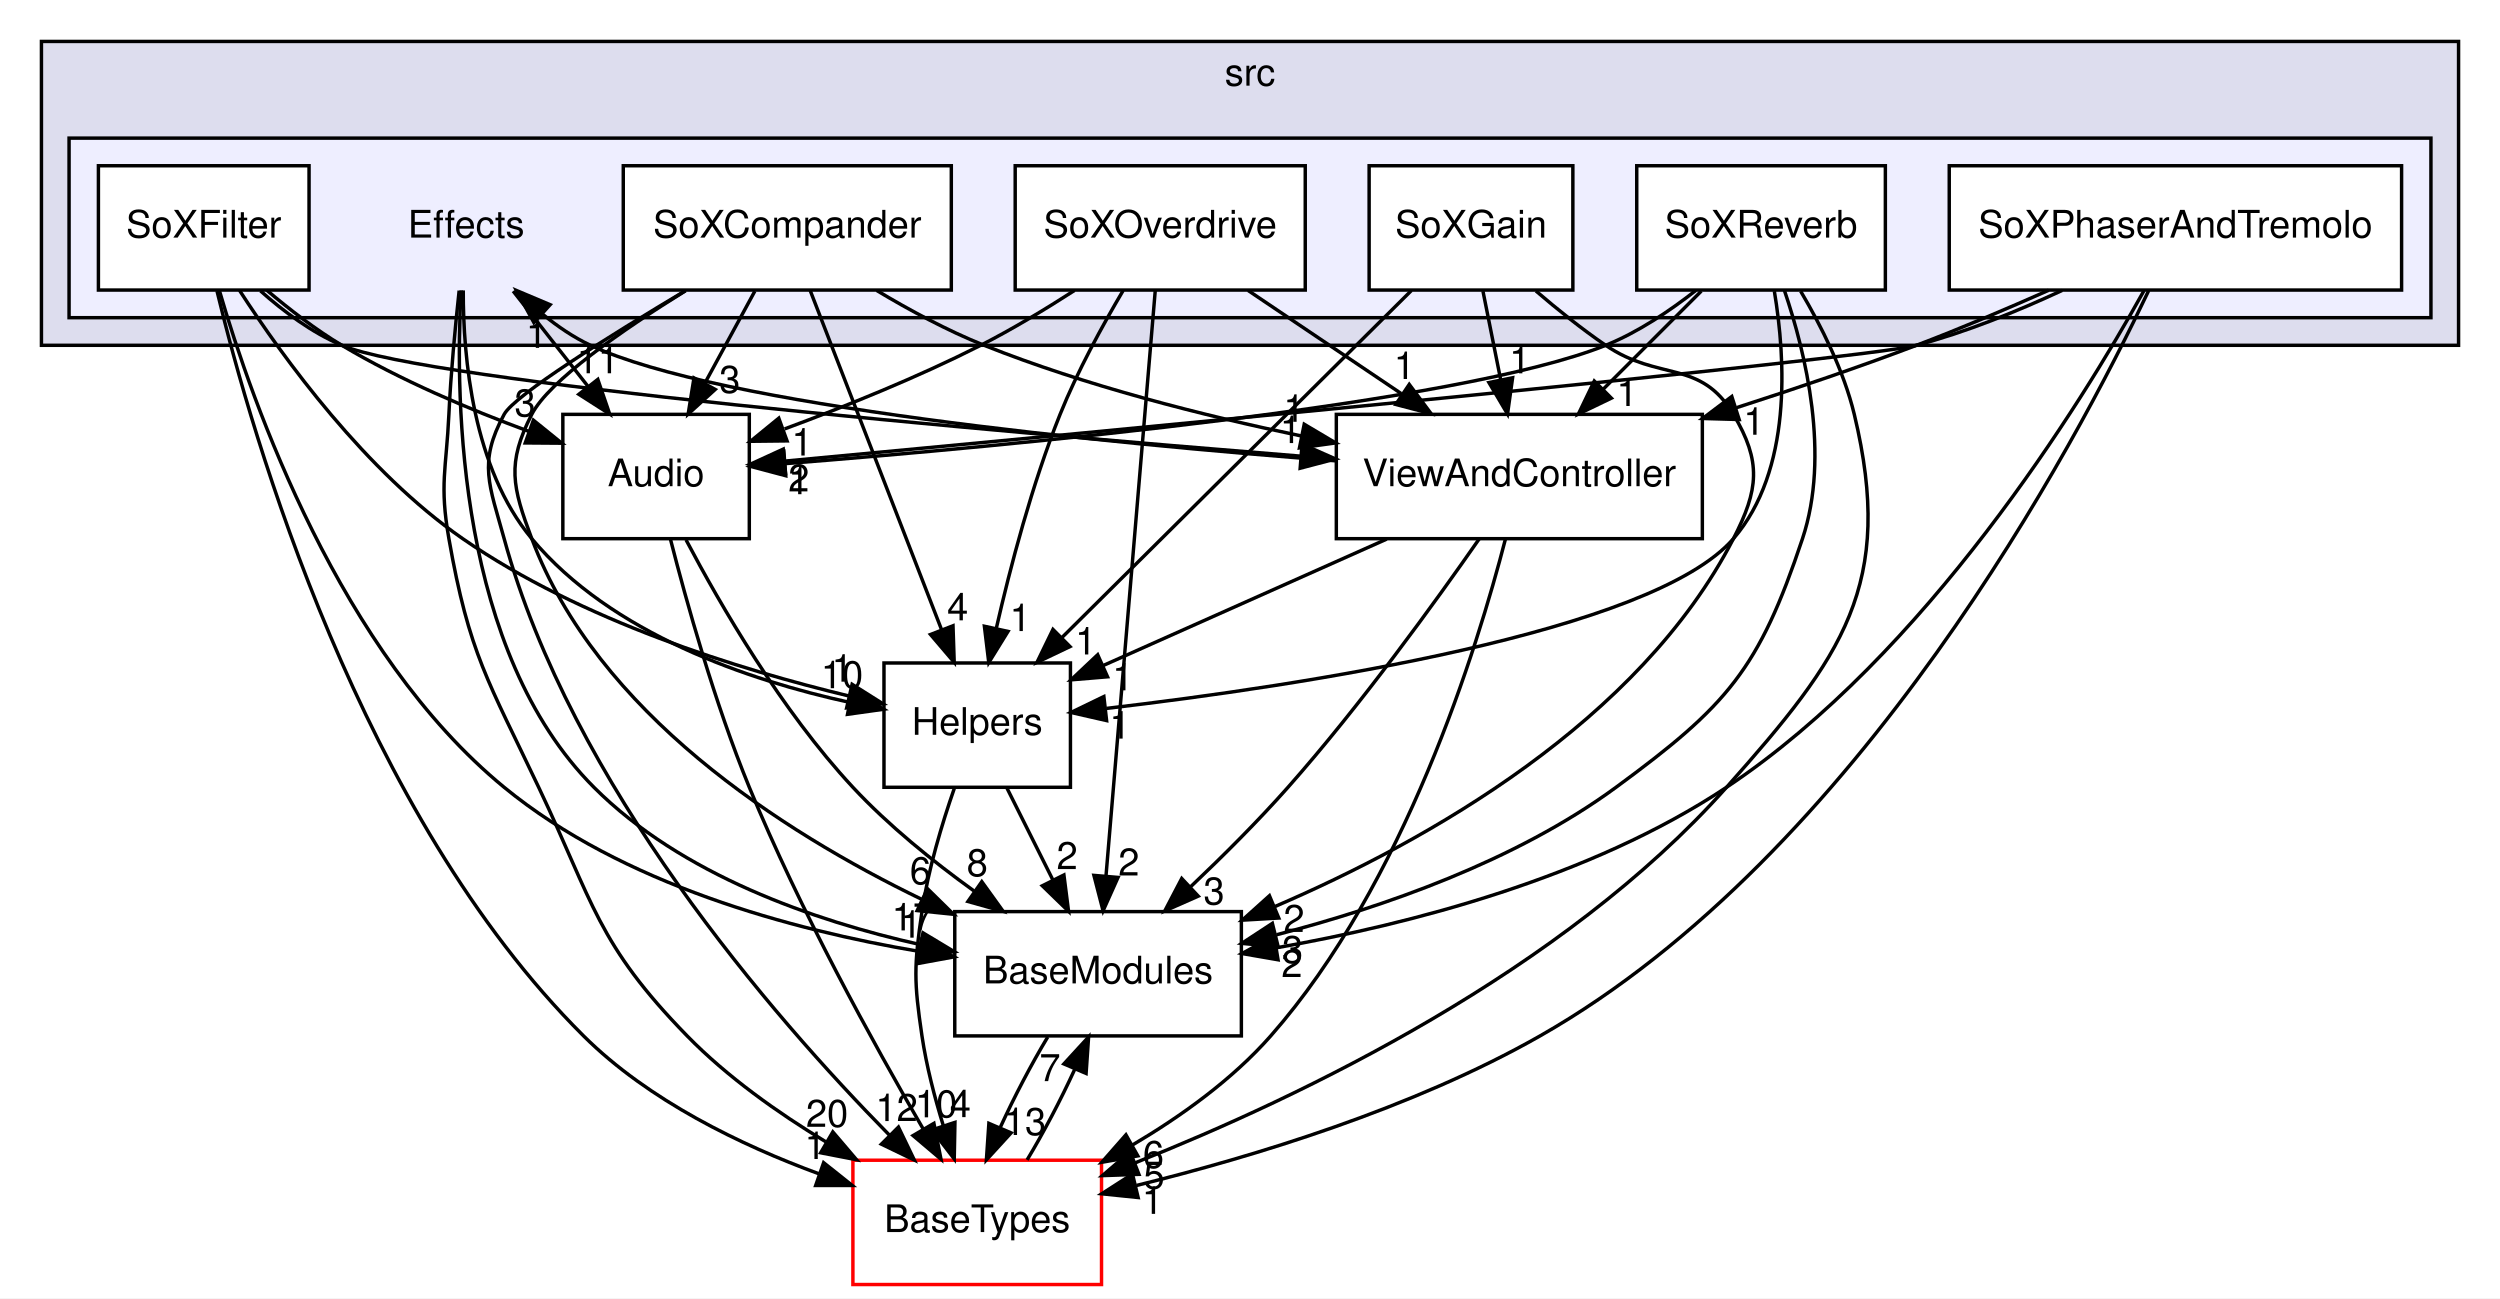
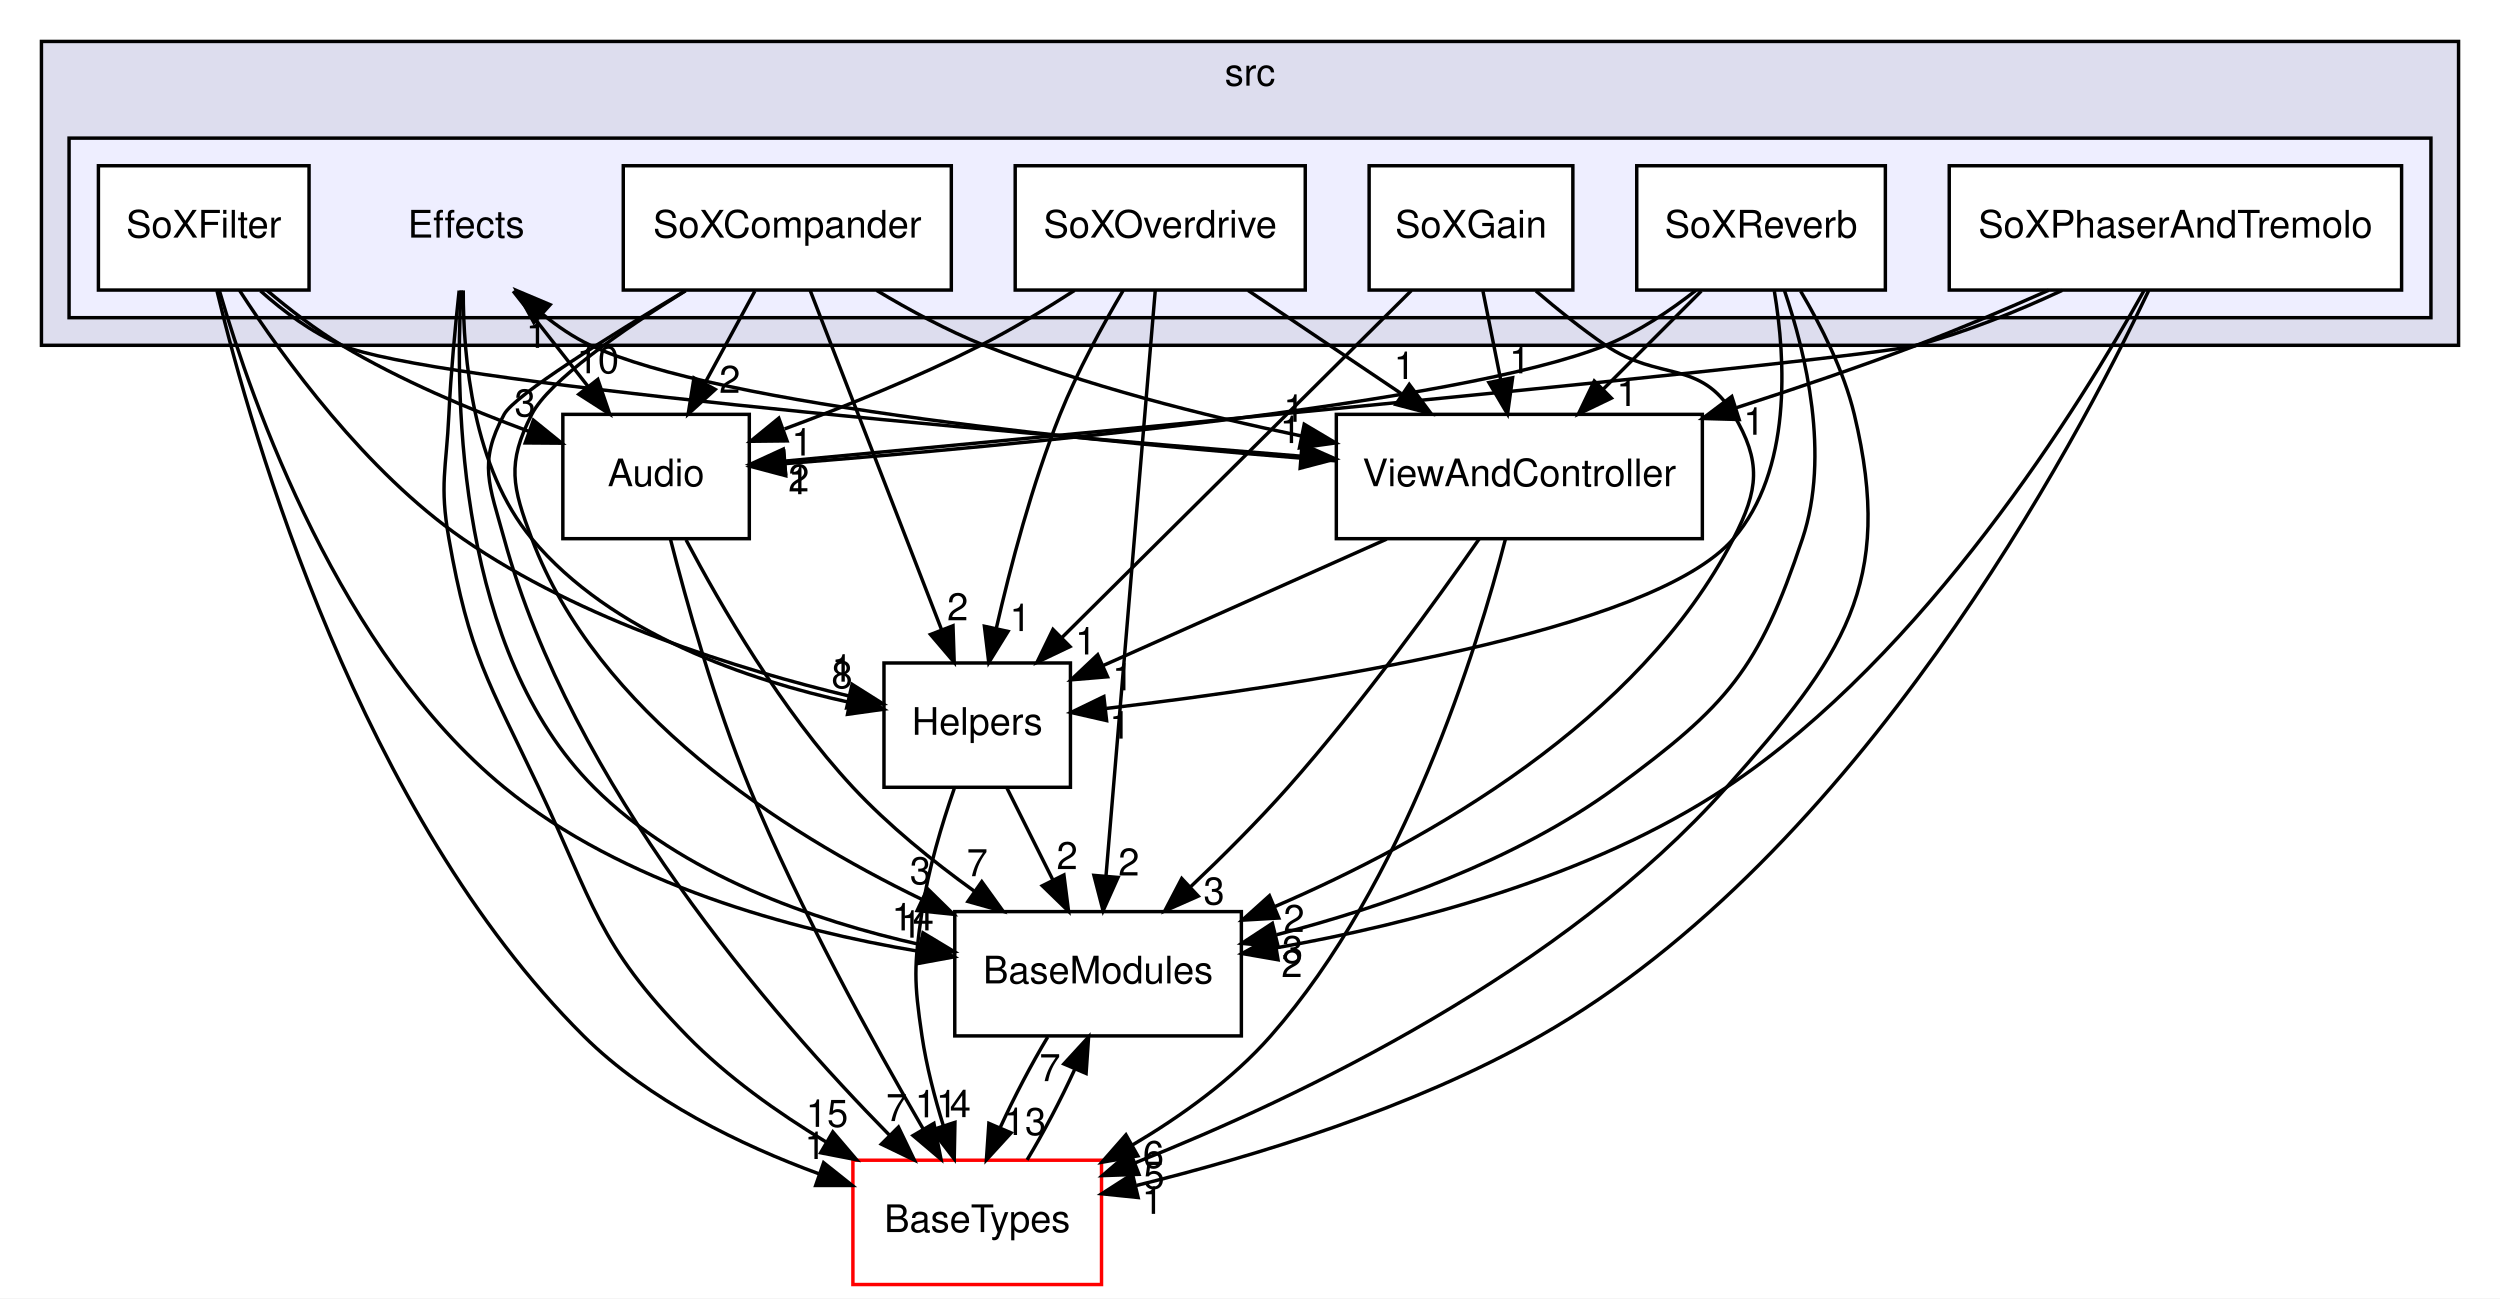
<svg xmlns="http://www.w3.org/2000/svg" xmlns:xlink="http://www.w3.org/1999/xlink" width="724pt" height="376pt" viewBox="0.00 0.00 724.00 376.00">
  <g id="graph0" class="graph" transform="scale(1 1) rotate(0) translate(4 372)">
    <polygon fill="white" stroke="transparent" points="-4,4 -4,-372 720,-372 720,4 -4,4" />
    <g id="clust1" class="cluster">
      <g id="a_clust1">
        <a xlink:href="dir_68267d1309a1af8e8297ef4c3efbcdba.html" target="_top" xlink:title="src">
          <polygon fill="#ddddee" stroke="black" points="8,-272 8,-360 708,-360 708,-272 8,-272" />
          <text text-anchor="middle" x="358" y="-347.2" font-family="Helvetica,sans-Serif" font-size="11.00">src</text>
        </a>
      </g>
    </g>
    <g id="clust2" class="cluster">
      <g id="a_clust2">
        <a xlink:href="dir_594c278ad866f2d2f9aa97302ff9edb5.html" target="_top">
          <polygon fill="#eeeeff" stroke="black" points="16,-280 16,-332 700,-332 700,-280 16,-280" />
        </a>
      </g>
    </g>
    <g id="node1" class="node">
      <text text-anchor="middle" x="131" y="-303.2" font-family="Helvetica,sans-Serif" font-size="11.00">Effects</text>
    </g>
    <g id="node8" class="node">
      <g id="a_node8">
        <a xlink:href="dir_bba0a06b7c5bf1521d83c5188eb207fb.html" target="_top" xlink:title="Helpers">
          <polygon fill="none" stroke="black" points="306,-180 252,-180 252,-144 306,-144 306,-180" />
          <text text-anchor="middle" x="279" y="-159.2" font-family="Helvetica,sans-Serif" font-size="11.00">Helpers</text>
        </a>
      </g>
    </g>
    <g id="edge18" class="edge">
      <path fill="none" stroke="black" d="M130.16,-287.9C130.12,-268.34 132.99,-236.38 150,-216 173.04,-188.4 212.76,-174.99 242.05,-168.59" />
      <polygon fill="black" stroke="black" points="242.81,-172 251.93,-166.61 241.44,-165.14 242.81,-172" />
      <g id="a_edge18-headlabel">
-         <a xlink:href="dir_000006_000013.html" target="_top" xlink:title="10">
-           <text text-anchor="middle" x="239.85" y="-172.7" font-family="Helvetica,sans-Serif" font-size="11.00">10</text>
+         <a xlink:href="dir_000006_000013.html" target="_top" xlink:title="8">
+           <text text-anchor="middle" x="239.85" y="-172.7" font-family="Helvetica,sans-Serif" font-size="11.00">8</text>
        </a>
      </g>
    </g>
    <g id="node9" class="node">
      <g id="a_node9">
        <a xlink:href="dir_c64386e93f356b78d4612c7b7741707c.html" target="_top" xlink:title="Audio">
          <polygon fill="none" stroke="black" points="213,-252 159,-252 159,-216 213,-216 213,-252" />
          <text text-anchor="middle" x="186" y="-231.2" font-family="Helvetica,sans-Serif" font-size="11.00">Audio</text>
        </a>
      </g>
    </g>
    <g id="edge19" class="edge">
      <path fill="none" stroke="black" d="M144.6,-287.7C151.12,-279.39 159.07,-269.28 166.25,-260.14" />
      <polygon fill="black" stroke="black" points="169.13,-262.13 172.56,-252.1 163.63,-257.81 169.13,-262.13" />
      <g id="a_edge19-headlabel">
-         <a xlink:href="dir_000006_000001.html" target="_top" xlink:title="11">
-           <text text-anchor="middle" x="169.15" y="-263.91" font-family="Helvetica,sans-Serif" font-size="11.00">11</text>
+         <a xlink:href="dir_000006_000001.html" target="_top" xlink:title="10">
+           <text text-anchor="middle" x="169.15" y="-263.91" font-family="Helvetica,sans-Serif" font-size="11.00">10</text>
        </a>
      </g>
    </g>
    <g id="node10" class="node">
      <g id="a_node10">
        <a xlink:href="dir_d0f5152f7d18308a9d4fae6b6ee892f6.html" target="_top" xlink:title="BaseModules">
          <polygon fill="none" stroke="black" points="355.5,-108 272.5,-108 272.5,-72 355.5,-72 355.5,-108" />
          <text text-anchor="middle" x="314" y="-87.2" font-family="Helvetica,sans-Serif" font-size="11.00">BaseModules</text>
        </a>
      </g>
    </g>
    <g id="edge20" class="edge">
      <path fill="none" stroke="black" d="M129.53,-287.92C127.72,-255.16 128.79,-183.27 168,-144 193.27,-118.69 231.55,-105.38 262.57,-98.43" />
      <polygon fill="black" stroke="black" points="263.29,-101.85 272.37,-96.39 261.86,-95 263.29,-101.85" />
      <g id="a_edge20-headlabel">
-         <a xlink:href="dir_000006_000002.html" target="_top" xlink:title="17">
-           <text text-anchor="middle" x="260.35" y="-102.56" font-family="Helvetica,sans-Serif" font-size="11.00">17</text>
+         <a xlink:href="dir_000006_000002.html" target="_top" xlink:title="14">
+           <text text-anchor="middle" x="260.35" y="-102.56" font-family="Helvetica,sans-Serif" font-size="11.00">14</text>
        </a>
      </g>
    </g>
    <g id="node11" class="node">
      <g id="a_node11">
        <a xlink:href="dir_2775abc9b2b3cb3255edf03dcb12241b.html" target="_top" xlink:title="BaseTypes">
          <polygon fill="white" stroke="red" points="315,-36 243,-36 243,0 315,0 315,-36" />
          <text text-anchor="middle" x="279" y="-15.2" font-family="Helvetica,sans-Serif" font-size="11.00">BaseTypes</text>
        </a>
      </g>
    </g>
    <g id="edge21" class="edge">
      <path fill="none" stroke="black" d="M128.97,-287.84C127.85,-277.48 126.56,-264 126,-252 125.25,-236.02 123.24,-231.76 126,-216 131.87,-182.49 137.43,-174.75 152,-144 167.96,-110.32 168.97,-98.68 195,-72 206.56,-60.16 221.26,-49.74 235.12,-41.35" />
      <polygon fill="black" stroke="black" points="237.19,-44.2 244.06,-36.14 233.66,-38.15 237.19,-44.2" />
      <g id="a_edge21-headlabel">
-         <a xlink:href="dir_000006_000003.html" target="_top" xlink:title="20">
-           <text text-anchor="middle" x="235.51" y="-45.66" font-family="Helvetica,sans-Serif" font-size="11.00">20</text>
+         <a xlink:href="dir_000006_000003.html" target="_top" xlink:title="15">
+           <text text-anchor="middle" x="235.51" y="-45.66" font-family="Helvetica,sans-Serif" font-size="11.00">15</text>
        </a>
      </g>
    </g>
    <g id="node2" class="node">
      <g id="a_node2">
        <a xlink:href="dir_6b464f2e78903b17102cc6b7874a9335.html" target="_top" xlink:title="SoXCompander">
          <polygon fill="white" stroke="black" points="271.5,-324 176.5,-324 176.5,-288 271.5,-288 271.5,-324" />
          <text text-anchor="middle" x="224" y="-303.2" font-family="Helvetica,sans-Serif" font-size="11.00">SoXCompander</text>
        </a>
      </g>
    </g>
    <g id="edge1" class="edge">
      <path fill="none" stroke="black" d="M230.63,-287.87C240.09,-263.46 257.53,-218.43 268.68,-189.64" />
      <polygon fill="black" stroke="black" points="271.99,-190.78 272.34,-180.19 265.47,-188.25 271.99,-190.78" />
      <g id="a_edge1-headlabel">
-         <a xlink:href="dir_000007_000013.html" target="_top" xlink:title="4">
-           <text text-anchor="middle" x="273.34" y="-192.36" font-family="Helvetica,sans-Serif" font-size="11.00">4</text>
+         <a xlink:href="dir_000007_000013.html" target="_top" xlink:title="2">
+           <text text-anchor="middle" x="273.34" y="-192.36" font-family="Helvetica,sans-Serif" font-size="11.00">2</text>
        </a>
      </g>
    </g>
    <g id="edge2" class="edge">
      <path fill="none" stroke="black" d="M214.61,-287.7C210.24,-279.64 204.94,-269.89 200.1,-260.98" />
      <polygon fill="black" stroke="black" points="203.13,-259.22 195.29,-252.1 196.98,-262.56 203.13,-259.22" />
      <g id="a_edge2-headlabel">
-         <a xlink:href="dir_000007_000001.html" target="_top" xlink:title="3">
-           <text text-anchor="middle" x="207.34" y="-258.23" font-family="Helvetica,sans-Serif" font-size="11.00">3</text>
+         <a xlink:href="dir_000007_000001.html" target="_top" xlink:title="2">
+           <text text-anchor="middle" x="207.34" y="-258.23" font-family="Helvetica,sans-Serif" font-size="11.00">2</text>
        </a>
      </g>
    </g>
    <g id="edge3" class="edge">
      <path fill="none" stroke="black" d="M194.5,-287.78C176.1,-276.34 154.98,-261.7 150,-252 142.69,-237.77 144.37,-230.98 150,-216 168.92,-165.63 222.15,-131.32 262.89,-111.57" />
      <polygon fill="black" stroke="black" points="264.59,-114.64 272.15,-107.22 261.61,-108.3 264.59,-114.64" />
      <g id="a_edge3-headlabel">
-         <a xlink:href="dir_000007_000002.html" target="_top" xlink:title="6">
-           <text text-anchor="middle" x="262.54" y="-115.94" font-family="Helvetica,sans-Serif" font-size="11.00">6</text>
+         <a xlink:href="dir_000007_000002.html" target="_top" xlink:title="3">
+           <text text-anchor="middle" x="262.54" y="-115.94" font-family="Helvetica,sans-Serif" font-size="11.00">3</text>
        </a>
      </g>
    </g>
    <g id="edge4" class="edge">
      <path fill="none" stroke="black" d="M194.58,-287.87C172.3,-274.59 145.02,-257.55 142,-252 134.35,-237.95 137.78,-231.43 142,-216 161.44,-144.83 219.55,-77.84 253.52,-43.32" />
      <polygon fill="black" stroke="black" points="256.19,-45.6 260.79,-36.05 251.24,-40.65 256.19,-45.6" />
      <g id="a_edge4-headlabel">
-         <a xlink:href="dir_000007_000003.html" target="_top" xlink:title="12">
-           <text text-anchor="middle" x="255.66" y="-47.35" font-family="Helvetica,sans-Serif" font-size="11.00">12</text>
+         <a xlink:href="dir_000007_000003.html" target="_top" xlink:title="7">
+           <text text-anchor="middle" x="255.66" y="-47.35" font-family="Helvetica,sans-Serif" font-size="11.00">7</text>
        </a>
      </g>
    </g>
    <g id="node12" class="node">
      <g id="a_node12">
        <a xlink:href="dir_4913edb3aff02ee8a4afc1fcb6c590c8.html" target="_top" xlink:title="ViewAndController">
          <polygon fill="none" stroke="black" points="489,-252 383,-252 383,-216 489,-216 489,-252" />
          <text text-anchor="middle" x="436" y="-231.2" font-family="Helvetica,sans-Serif" font-size="11.00">ViewAndController</text>
        </a>
      </g>
    </g>
    <g id="edge5" class="edge">
      <path fill="none" stroke="black" d="M249.87,-287.89C259.36,-282.2 270.38,-276.24 281,-272 310.31,-260.31 344.27,-251.69 372.92,-245.73" />
      <polygon fill="black" stroke="black" points="373.7,-249.14 382.81,-243.73 372.32,-242.28 373.7,-249.14" />
      <g id="a_edge5-headlabel">
        <a xlink:href="dir_000007_000014.html" target="_top" xlink:title="1">
          <text text-anchor="middle" x="370.74" y="-249.84" font-family="Helvetica,sans-Serif" font-size="11.00">1</text>
        </a>
      </g>
    </g>
    <g id="node3" class="node">
      <g id="a_node3">
        <a xlink:href="dir_79ff3fa04765fe858cfb9c52ad27e8cd.html" target="_top" xlink:title="SoXFilter">
          <polygon fill="white" stroke="black" points="85.5,-324 24.5,-324 24.5,-288 85.5,-288 85.5,-324" />
          <text text-anchor="middle" x="55" y="-303.2" font-family="Helvetica,sans-Serif" font-size="11.00">SoXFilter</text>
        </a>
      </g>
    </g>
    <g id="edge22" class="edge">
      <path fill="none" stroke="black" d="M65.37,-287.89C78.24,-268.01 101.94,-235.45 130,-216 164.21,-192.29 210.15,-178.07 241.93,-170.42" />
      <polygon fill="black" stroke="black" points="242.77,-173.82 251.72,-168.17 241.19,-167 242.77,-173.82" />
      <g id="a_edge22-headlabel">
        <a xlink:href="dir_000008_000013.html" target="_top" xlink:title="1">
          <text text-anchor="middle" x="239.9" y="-174.6" font-family="Helvetica,sans-Serif" font-size="11.00">1</text>
        </a>
      </g>
    </g>
    <g id="edge23" class="edge">
      <path fill="none" stroke="black" d="M73.24,-287.97C79.79,-282.42 87.42,-276.52 95,-272 111.89,-261.92 132.04,-253.41 149.08,-247.1" />
      <polygon fill="black" stroke="black" points="150.47,-250.32 158.7,-243.65 148.11,-243.73 150.47,-250.32" />
      <g id="a_edge23-headlabel">
        <a xlink:href="dir_000008_000001.html" target="_top" xlink:title="3">
          <text text-anchor="middle" x="148.05" y="-251.41" font-family="Helvetica,sans-Serif" font-size="11.00">3</text>
        </a>
      </g>
    </g>
    <g id="edge24" class="edge">
      <path fill="none" stroke="black" d="M59.53,-287.87C69.09,-255.02 94.47,-183 142,-144 176.22,-115.92 225.25,-102.69 262.21,-96.47" />
      <polygon fill="black" stroke="black" points="262.95,-99.89 272.29,-94.89 261.87,-92.98 262.95,-99.89" />
      <g id="a_edge24-headlabel">
        <a xlink:href="dir_000008_000002.html" target="_top" xlink:title="1">
          <text text-anchor="middle" x="259.84" y="-100.45" font-family="Helvetica,sans-Serif" font-size="11.00">1</text>
        </a>
      </g>
    </g>
    <g id="edge25" class="edge">
      <path fill="none" stroke="black" d="M58.84,-287.72C69.01,-245.56 100.44,-136.18 165,-72 183.83,-53.28 210.5,-40.39 233.31,-32.01" />
      <polygon fill="black" stroke="black" points="234.52,-35.29 242.81,-28.69 232.22,-28.68 234.52,-35.29" />
      <g id="a_edge25-headlabel">
        <a xlink:href="dir_000008_000003.html" target="_top" xlink:title="1">
          <text text-anchor="middle" x="232.07" y="-36.36" font-family="Helvetica,sans-Serif" font-size="11.00">1</text>
        </a>
      </g>
    </g>
    <g id="edge26" class="edge">
      <path fill="none" stroke="black" d="M71.43,-287.76C78.15,-281.77 86.37,-275.64 95,-272 119.92,-261.49 281.23,-247.26 372.78,-239.89" />
      <polygon fill="black" stroke="black" points="373.08,-243.37 382.77,-239.09 372.53,-236.4 373.08,-243.37" />
      <g id="a_edge26-headlabel">
        <a xlink:href="dir_000008_000014.html" target="_top" xlink:title="1">
          <text text-anchor="middle" x="369.73" y="-243.69" font-family="Helvetica,sans-Serif" font-size="11.00">1</text>
        </a>
      </g>
    </g>
    <g id="node4" class="node">
      <g id="a_node4">
        <a xlink:href="dir_453aa28170bc0396c4413c24f666f00f.html" target="_top" xlink:title="SoXGain">
          <polygon fill="white" stroke="black" points="451.5,-324 392.5,-324 392.5,-288 451.5,-288 451.5,-324" />
          <text text-anchor="middle" x="422" y="-303.2" font-family="Helvetica,sans-Serif" font-size="11.00">SoXGain</text>
        </a>
      </g>
    </g>
    <g id="edge33" class="edge">
      <path fill="none" stroke="black" d="M404.75,-287.87C379.52,-262.82 332.43,-216.05 303.58,-187.41" />
      <polygon fill="black" stroke="black" points="305.87,-184.75 296.31,-180.19 300.94,-189.72 305.87,-184.75" />
      <g id="a_edge33-headlabel">
        <a xlink:href="dir_000009_000013.html" target="_top" xlink:title="1">
          <text text-anchor="middle" x="310.42" y="-182.47" font-family="Helvetica,sans-Serif" font-size="11.00">1</text>
        </a>
      </g>
    </g>
    <g id="edge34" class="edge">
      <path fill="none" stroke="black" d="M440.81,-287.73C447.03,-282.4 454.11,-276.7 461,-272 476.44,-261.46 488.43,-268.06 498,-252 506.19,-238.26 505.33,-230.22 498,-216 470.73,-163.07 409.56,-128.55 365.22,-109.47" />
      <polygon fill="black" stroke="black" points="366.33,-106.14 355.75,-105.52 363.63,-112.6 366.33,-106.14" />
      <g id="a_edge34-headlabel">
        <a xlink:href="dir_000009_000002.html" target="_top" xlink:title="2">
          <text text-anchor="middle" x="370.74" y="-102.1" font-family="Helvetica,sans-Serif" font-size="11.00">2</text>
        </a>
      </g>
    </g>
    <g id="edge35" class="edge">
      <path fill="none" stroke="black" d="M425.46,-287.7C427,-279.98 428.86,-270.71 430.58,-262.11" />
      <polygon fill="black" stroke="black" points="434.05,-262.6 432.58,-252.1 427.19,-261.22 434.05,-262.6" />
      <g id="a_edge35-headlabel">
        <a xlink:href="dir_000009_000014.html" target="_top" xlink:title="1">
          <text text-anchor="middle" x="436.13" y="-263.88" font-family="Helvetica,sans-Serif" font-size="11.00">1</text>
        </a>
      </g>
    </g>
    <g id="node5" class="node">
      <g id="a_node5">
        <a xlink:href="dir_1d8ad4e22bddba08da5448ad89771a30.html" target="_top" xlink:title="SoXOverdrive">
          <polygon fill="white" stroke="black" points="374,-324 290,-324 290,-288 374,-288 374,-324" />
          <text text-anchor="middle" x="332" y="-303.2" font-family="Helvetica,sans-Serif" font-size="11.00">SoXOverdrive</text>
        </a>
      </g>
    </g>
    <g id="edge8" class="edge">
      <path fill="none" stroke="black" d="M321.25,-287.84C315.26,-277.71 308.01,-264.46 303,-252 294.87,-231.77 288.6,-207.86 284.5,-189.92" />
      <polygon fill="black" stroke="black" points="287.92,-189.14 282.35,-180.12 281.08,-190.64 287.92,-189.14" />
      <g id="a_edge8-headlabel">
        <a xlink:href="dir_000010_000013.html" target="_top" xlink:title="1">
          <text text-anchor="middle" x="291.46" y="-189.24" font-family="Helvetica,sans-Serif" font-size="11.00">1</text>
        </a>
      </g>
    </g>
    <g id="edge9" class="edge">
      <path fill="none" stroke="black" d="M307.18,-287.89C298.75,-282.45 289.15,-276.65 280,-272 261.83,-262.77 240.79,-254.29 223.23,-247.79" />
      <polygon fill="black" stroke="black" points="223.93,-244.32 213.34,-244.2 221.54,-250.9 223.93,-244.32" />
      <g id="a_edge9-headlabel">
        <a xlink:href="dir_000010_000001.html" target="_top" xlink:title="1">
          <text text-anchor="middle" x="228.28" y="-240.08" font-family="Helvetica,sans-Serif" font-size="11.00">1</text>
        </a>
      </g>
    </g>
    <g id="edge10" class="edge">
      <path fill="none" stroke="black" d="M330.56,-287.85C327.44,-250.83 320.07,-163.18 316.3,-118.39" />
      <polygon fill="black" stroke="black" points="319.78,-117.9 315.45,-108.23 312.8,-118.49 319.78,-117.9" />
      <g id="a_edge10-headlabel">
        <a xlink:href="dir_000010_000002.html" target="_top" xlink:title="2">
          <text text-anchor="middle" x="322.91" y="-118.45" font-family="Helvetica,sans-Serif" font-size="11.00">2</text>
        </a>
      </g>
    </g>
    <g id="edge11" class="edge">
      <path fill="none" stroke="black" d="M357.44,-287.88C370.79,-278.89 387.32,-267.76 401.78,-258.03" />
      <polygon fill="black" stroke="black" points="404.12,-260.68 410.46,-252.19 400.21,-254.87 404.12,-260.68" />
      <g id="a_edge11-headlabel">
        <a xlink:href="dir_000010_000014.html" target="_top" xlink:title="1">
          <text text-anchor="middle" x="402.72" y="-262.24" font-family="Helvetica,sans-Serif" font-size="11.00">1</text>
        </a>
      </g>
    </g>
    <g id="node6" class="node">
      <g id="a_node6">
        <a xlink:href="dir_6184a683e7e5315fc322ef56fad9c98d.html" target="_top" xlink:title="SoXPhaserAndTremolo">
          <polygon fill="white" stroke="black" points="691.5,-324 560.5,-324 560.5,-288 691.5,-288 691.5,-324" />
          <text text-anchor="middle" x="626" y="-303.2" font-family="Helvetica,sans-Serif" font-size="11.00">SoXPhaserAndTremolo</text>
        </a>
      </g>
    </g>
    <g id="edge12" class="edge">
      <path fill="none" stroke="black" d="M593.21,-287.9C580.37,-281.92 565.31,-275.77 551,-272 535.3,-267.86 313,-246.84 223.22,-238.46" />
      <polygon fill="black" stroke="black" points="223.48,-234.97 213.19,-237.52 222.83,-241.94 223.48,-234.97" />
      <g id="a_edge12-headlabel">
        <a xlink:href="dir_000011_000001.html" target="_top" xlink:title="2">
          <text text-anchor="middle" x="227.32" y="-229.67" font-family="Helvetica,sans-Serif" font-size="11.00">2</text>
        </a>
      </g>
    </g>
    <g id="edge13" class="edge">
      <path fill="none" stroke="black" d="M616.88,-287.79C598.53,-254.8 553.86,-182.53 496,-144 456.65,-117.8 404.15,-104.31 365.65,-97.52" />
      <polygon fill="black" stroke="black" points="366.12,-94.05 355.68,-95.86 364.97,-100.96 366.12,-94.05" />
      <g id="a_edge13-headlabel">
        <a xlink:href="dir_000011_000002.html" target="_top" xlink:title="2">
          <text text-anchor="middle" x="370.13" y="-89.04" font-family="Helvetica,sans-Serif" font-size="11.00">2</text>
        </a>
      </g>
    </g>
    <g id="edge14" class="edge">
      <path fill="none" stroke="black" d="M618.25,-287.82C597.19,-243.39 534.28,-124.52 442,-72 405.2,-51.06 358.96,-37.02 325.13,-28.69" />
      <polygon fill="black" stroke="black" points="325.6,-25.2 315.06,-26.28 323.97,-32.01 325.6,-25.2" />
      <g id="a_edge14-headlabel">
        <a xlink:href="dir_000011_000003.html" target="_top" xlink:title="1">
          <text text-anchor="middle" x="329.76" y="-20.47" font-family="Helvetica,sans-Serif" font-size="11.00">1</text>
        </a>
      </g>
    </g>
    <g id="edge15" class="edge">
      <path fill="none" stroke="black" d="M589.31,-287.95C577.22,-282.58 563.63,-276.8 551,-272 534.28,-265.65 515.94,-259.43 498.92,-253.95" />
      <polygon fill="black" stroke="black" points="499.66,-250.51 489.07,-250.81 497.53,-257.18 499.66,-250.51" />
      <g id="a_edge15-headlabel">
        <a xlink:href="dir_000011_000014.html" target="_top" xlink:title="1">
          <text text-anchor="middle" x="503.94" y="-246.1" font-family="Helvetica,sans-Serif" font-size="11.00">1</text>
        </a>
      </g>
    </g>
    <g id="node7" class="node">
      <g id="a_node7">
        <a xlink:href="dir_a4945da1ebc4024de933b7ceb3435a56.html" target="_top" xlink:title="SoXReverb">
          <polygon fill="white" stroke="black" points="542,-324 470,-324 470,-288 542,-288 542,-324" />
          <text text-anchor="middle" x="506" y="-303.2" font-family="Helvetica,sans-Serif" font-size="11.00">SoXReverb</text>
        </a>
      </g>
    </g>
    <g id="edge28" class="edge">
      <path fill="none" stroke="black" d="M509.85,-287.68C513.15,-267.9 515.02,-235.74 498,-216 474.6,-188.86 372.55,-173.42 316.39,-166.84" />
      <polygon fill="black" stroke="black" points="316.47,-163.32 306.14,-165.67 315.68,-170.28 316.47,-163.32" />
      <g id="a_edge28-headlabel">
        <a xlink:href="dir_000012_000013.html" target="_top" xlink:title="1">
          <text text-anchor="middle" x="320.36" y="-158.11" font-family="Helvetica,sans-Serif" font-size="11.00">1</text>
        </a>
      </g>
    </g>
    <g id="edge29" class="edge">
      <path fill="none" stroke="black" d="M487.13,-287.9C479.52,-281.92 470.34,-275.77 461,-272 418.68,-254.94 288.39,-242.86 223.51,-237.74" />
      <polygon fill="black" stroke="black" points="223.55,-234.23 213.31,-236.95 223.01,-241.21 223.55,-234.23" />
      <g id="a_edge29-headlabel">
        <a xlink:href="dir_000012_000001.html" target="_top" xlink:title="1">
          <text text-anchor="middle" x="227.35" y="-228.88" font-family="Helvetica,sans-Serif" font-size="11.00">1</text>
        </a>
      </g>
    </g>
    <g id="edge30" class="edge">
      <path fill="none" stroke="black" d="M512.78,-287.84C518.97,-269.6 526.04,-240.11 518,-216 505.35,-178.05 496.24,-167.68 464,-144 434.9,-122.63 396.41,-109.26 365.7,-101.3" />
      <polygon fill="black" stroke="black" points="366.16,-97.81 355.61,-98.8 364.48,-104.6 366.16,-97.81" />
      <g id="a_edge30-headlabel">
        <a xlink:href="dir_000012_000002.html" target="_top" xlink:title="3">
          <text text-anchor="middle" x="370.33" y="-93.12" font-family="Helvetica,sans-Serif" font-size="11.00">3</text>
        </a>
      </g>
    </g>
    <g id="edge31" class="edge">
      <path fill="none" stroke="black" d="M517.47,-287.67C523.37,-277.69 529.96,-264.65 533,-252 544.84,-202.66 529.71,-181.92 496,-144 448.71,-90.8 373.16,-54.52 324.83,-35.28" />
      <polygon fill="black" stroke="black" points="325.83,-31.91 315.25,-31.54 323.29,-38.44 325.83,-31.91" />
      <g id="a_edge31-headlabel">
        <a xlink:href="dir_000012_000003.html" target="_top" xlink:title="5">
          <text text-anchor="middle" x="330.21" y="-27.77" font-family="Helvetica,sans-Serif" font-size="11.00">5</text>
        </a>
      </g>
    </g>
    <g id="edge32" class="edge">
      <path fill="none" stroke="black" d="M488.7,-287.7C480.14,-279.14 469.66,-268.66 460.3,-259.3" />
      <polygon fill="black" stroke="black" points="462.65,-256.7 453.1,-252.1 457.7,-261.65 462.65,-256.7" />
      <g id="a_edge32-headlabel">
        <a xlink:href="dir_000012_000014.html" target="_top" xlink:title="1">
          <text text-anchor="middle" x="467.2" y="-254.43" font-family="Helvetica,sans-Serif" font-size="11.00">1</text>
        </a>
      </g>
    </g>
    <g id="edge6" class="edge">
      <path fill="none" stroke="black" d="M287.65,-143.7C291.64,-135.73 296.45,-126.1 300.87,-117.26" />
      <polygon fill="black" stroke="black" points="304.11,-118.61 305.45,-108.1 297.85,-115.48 304.11,-118.61" />
      <g id="a_edge6-headlabel">
        <a xlink:href="dir_000013_000002.html" target="_top" xlink:title="2">
          <text text-anchor="middle" x="305.04" y="-120.3" font-family="Helvetica,sans-Serif" font-size="11.00">2</text>
        </a>
      </g>
    </g>
    <g id="edge7" class="edge">
      <path fill="none" stroke="black" d="M272.35,-143.63C268.8,-133.42 264.8,-120.17 263,-108 260.66,-92.17 260.66,-87.83 263,-72 264.28,-63.35 266.67,-54.15 269.22,-45.89" />
      <polygon fill="black" stroke="black" points="272.55,-46.96 272.35,-36.37 265.9,-44.78 272.55,-46.96" />
      <g id="a_edge7-headlabel">
        <a xlink:href="dir_000013_000003.html" target="_top" xlink:title="4">
          <text text-anchor="middle" x="274.12" y="-48.47" font-family="Helvetica,sans-Serif" font-size="11.00">4</text>
        </a>
      </g>
    </g>
    <g id="edge16" class="edge">
      <path fill="none" stroke="black" d="M194.67,-215.66C204.66,-196.73 222.37,-166.16 243,-144 253.29,-132.95 266.13,-122.58 278.05,-113.99" />
      <polygon fill="black" stroke="black" points="280.33,-116.67 286.52,-108.07 276.31,-110.93 280.33,-116.67" />
      <g id="a_edge16-headlabel">
-         <a xlink:href="dir_000001_000002.html" target="_top" xlink:title="8">
-           <text text-anchor="middle" x="279.01" y="-118.26" font-family="Helvetica,sans-Serif" font-size="11.00">8</text>
+         <a xlink:href="dir_000001_000002.html" target="_top" xlink:title="7">
+           <text text-anchor="middle" x="279.01" y="-118.26" font-family="Helvetica,sans-Serif" font-size="11.00">7</text>
        </a>
      </g>
    </g>
    <g id="edge17" class="edge">
      <path fill="none" stroke="black" d="M190.14,-215.93C194.78,-197.77 202.99,-168.34 213,-144 227.57,-108.58 248.9,-69.89 263.34,-45.08" />
      <polygon fill="black" stroke="black" points="266.46,-46.68 268.51,-36.29 260.42,-43.14 266.46,-46.68" />
      <g id="a_edge17-headlabel">
-         <a xlink:href="dir_000001_000003.html" target="_top" xlink:title="10">
-           <text text-anchor="middle" x="267.08" y="-48.42" font-family="Helvetica,sans-Serif" font-size="11.00">10</text>
+         <a xlink:href="dir_000001_000003.html" target="_top" xlink:title="11">
+           <text text-anchor="middle" x="267.08" y="-48.42" font-family="Helvetica,sans-Serif" font-size="11.00">11</text>
        </a>
      </g>
    </g>
    <g id="edge27" class="edge">
      <path fill="none" stroke="black" d="M299.43,-71.7C294.68,-63.81 289.7,-54.3 285.7,-45.55" />
      <polygon fill="black" stroke="black" points="288.81,-43.92 281.66,-36.1 282.38,-46.67 288.81,-43.92" />
      <g id="a_edge27-headlabel">
        <a xlink:href="dir_000002_000003.html" target="_top" xlink:title="13">
          <text text-anchor="middle" x="292.84" y="-43.3" font-family="Helvetica,sans-Serif" font-size="11.00">13</text>
        </a>
      </g>
    </g>
    <g id="edge36" class="edge">
      <path fill="none" stroke="black" d="M293.45,-36.1C298.2,-43.96 303.18,-53.46 307.2,-62.23" />
      <polygon fill="black" stroke="black" points="304.1,-63.89 311.26,-71.7 310.53,-61.13 304.1,-63.89" />
      <g id="a_edge36-headlabel">
        <a xlink:href="dir_000003_000002.html" target="_top" xlink:title="7">
          <text text-anchor="middle" x="300.07" y="-58.91" font-family="Helvetica,sans-Serif" font-size="11.00">7</text>
        </a>
      </g>
    </g>
    <g id="edge38" class="edge">
      <path fill="none" stroke="black" d="M382.89,-238.54C315.69,-243.67 204.22,-254.51 167,-272 162.14,-274.29 157.48,-277.46 153.21,-280.95" />
      <polygon fill="black" stroke="black" points="150.62,-278.57 145.56,-287.88 155.32,-283.76 150.62,-278.57" />
      <g id="a_edge38-headlabel">
        <a xlink:href="dir_000014_000006.html" target="_top" xlink:title="1">
          <text text-anchor="middle" x="151.38" y="-271.25" font-family="Helvetica,sans-Serif" font-size="11.00">1</text>
        </a>
      </g>
    </g>
    <g id="edge37" class="edge">
      <path fill="none" stroke="black" d="M397.59,-215.88C372.59,-204.73 340.17,-190.27 315.54,-179.29" />
      <polygon fill="black" stroke="black" points="316.74,-176 306.18,-175.12 313.89,-182.39 316.74,-176" />
      <g id="a_edge37-headlabel">
        <a xlink:href="dir_000014_000013.html" target="_top" xlink:title="1">
          <text text-anchor="middle" x="321.18" y="-172.07" font-family="Helvetica,sans-Serif" font-size="11.00">1</text>
        </a>
      </g>
    </g>
    <g id="edge39" class="edge">
      <path fill="none" stroke="black" d="M424.41,-215.98C411.61,-197.6 390.02,-167.75 369,-144 360.28,-134.15 350.06,-123.97 340.81,-115.2" />
      <polygon fill="black" stroke="black" points="343.01,-112.48 333.32,-108.2 338.23,-117.59 343.01,-112.48" />
      <g id="a_edge39-headlabel">
        <a xlink:href="dir_000014_000002.html" target="_top" xlink:title="3">
          <text text-anchor="middle" x="347.58" y="-110.06" font-family="Helvetica,sans-Serif" font-size="11.00">3</text>
        </a>
      </g>
    </g>
    <g id="edge40" class="edge">
      <path fill="none" stroke="black" d="M431.97,-215.87C423.81,-184.28 402.73,-116.02 364,-72 352.87,-59.35 337.99,-48.68 323.79,-40.31" />
      <polygon fill="black" stroke="black" points="325.51,-37.26 315.08,-35.4 322.07,-43.36 325.51,-37.26" />
      <g id="a_edge40-headlabel">
        <a xlink:href="dir_000014_000003.html" target="_top" xlink:title="6">
          <text text-anchor="middle" x="330.03" y="-33.75" font-family="Helvetica,sans-Serif" font-size="11.00">6</text>
        </a>
      </g>
    </g>
  </g>
</svg>
